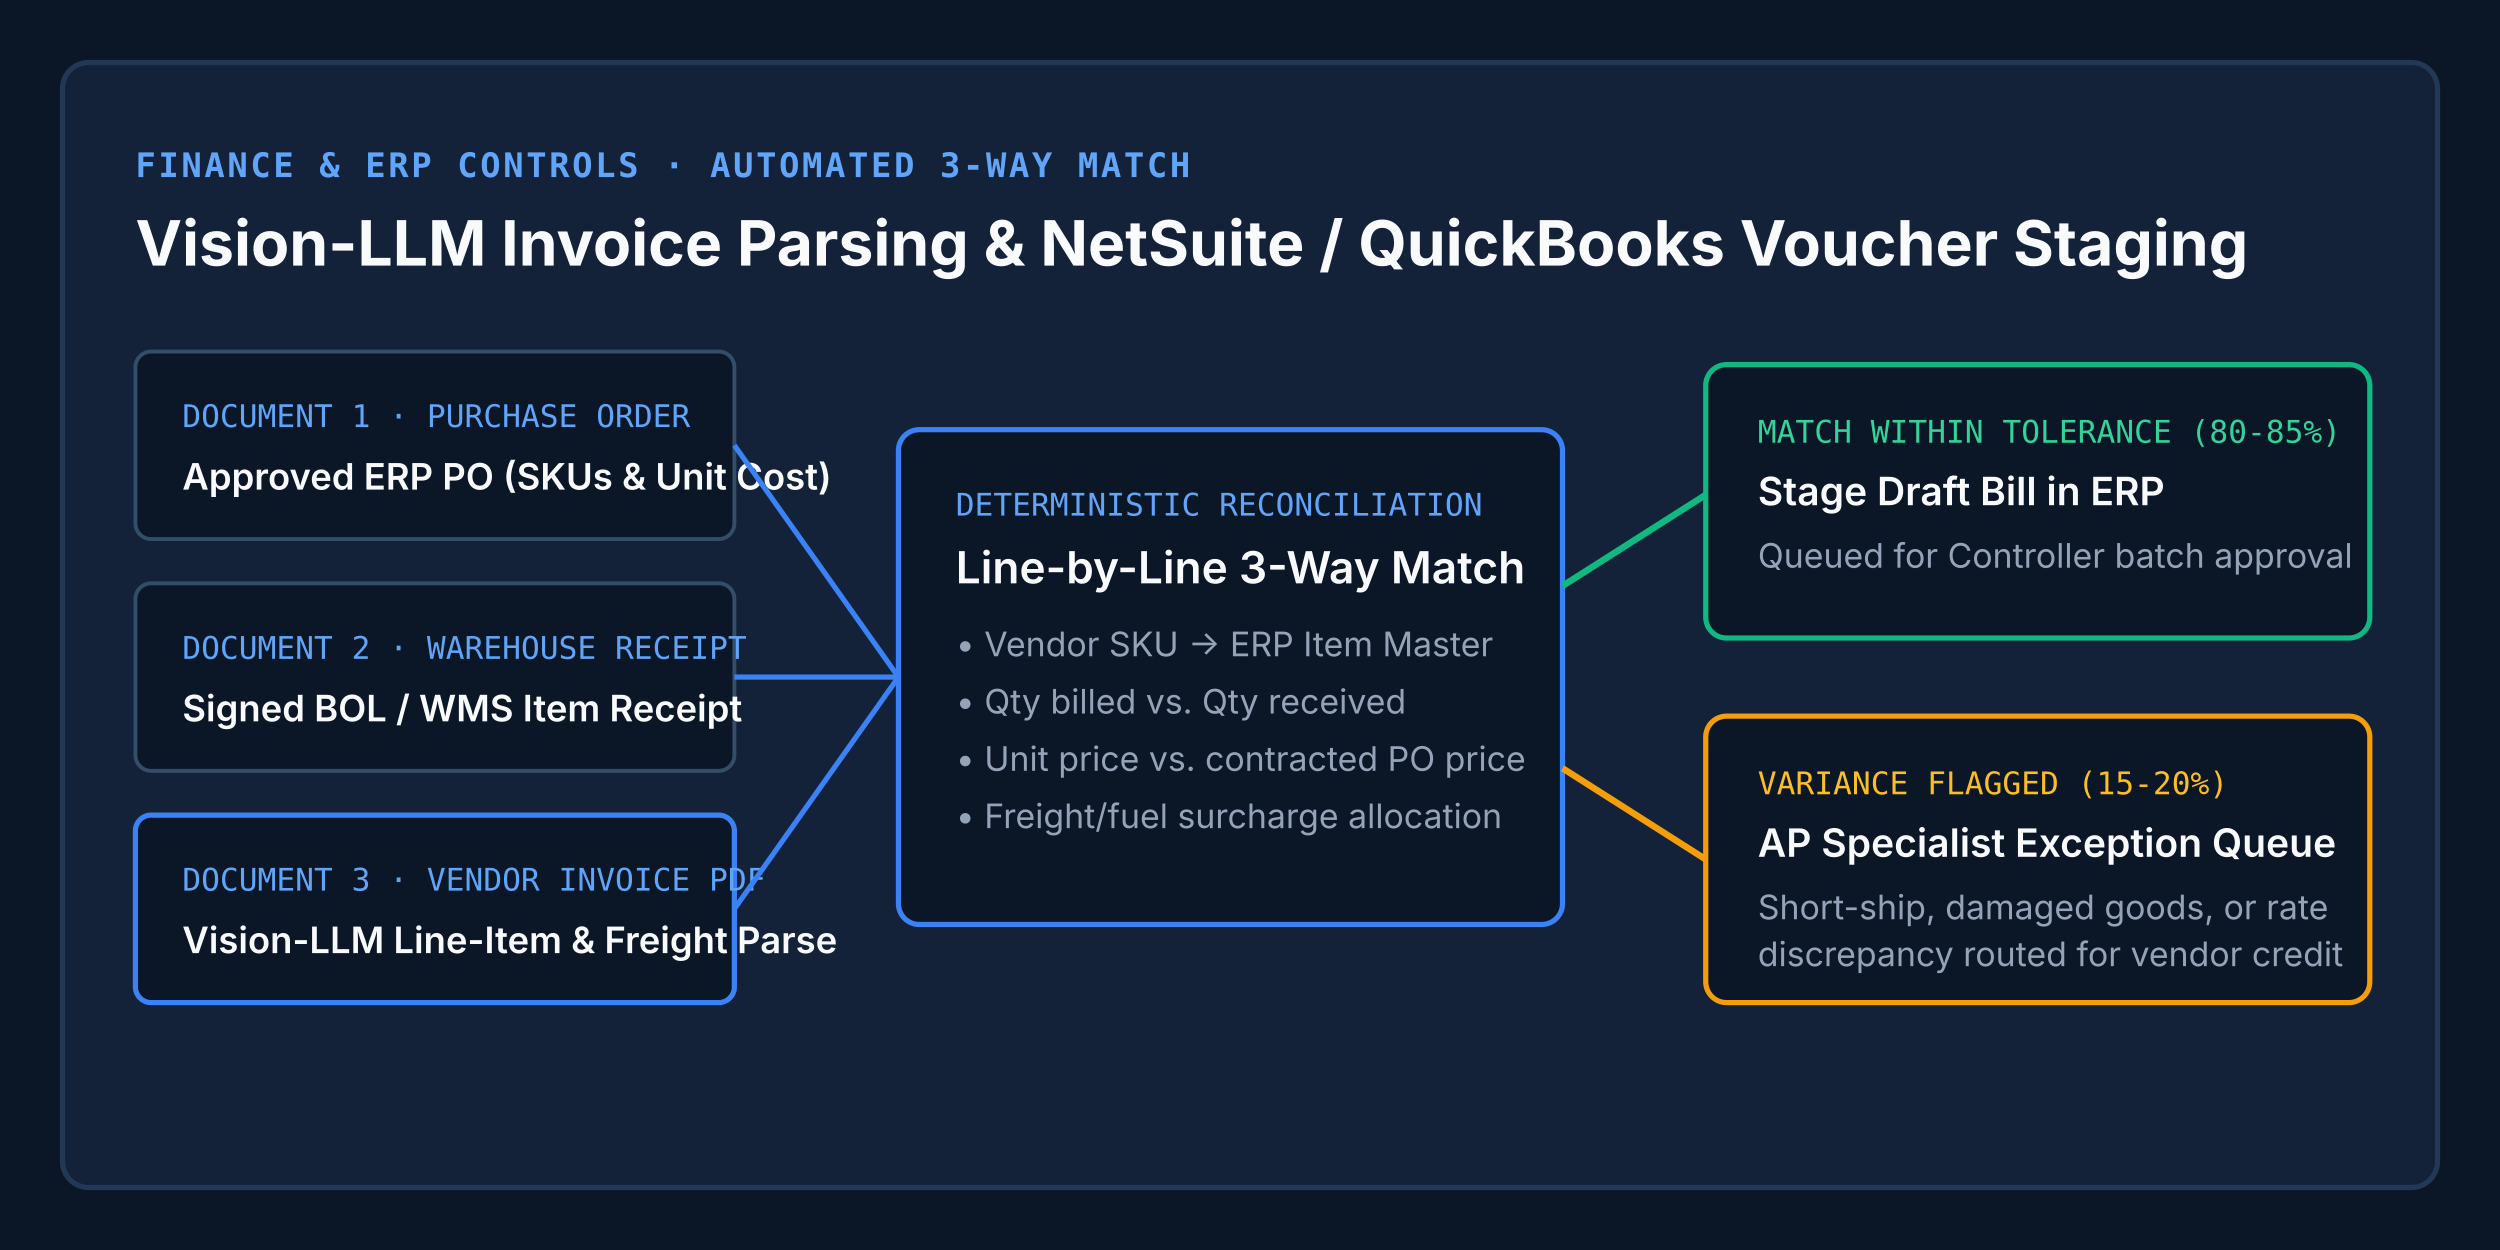
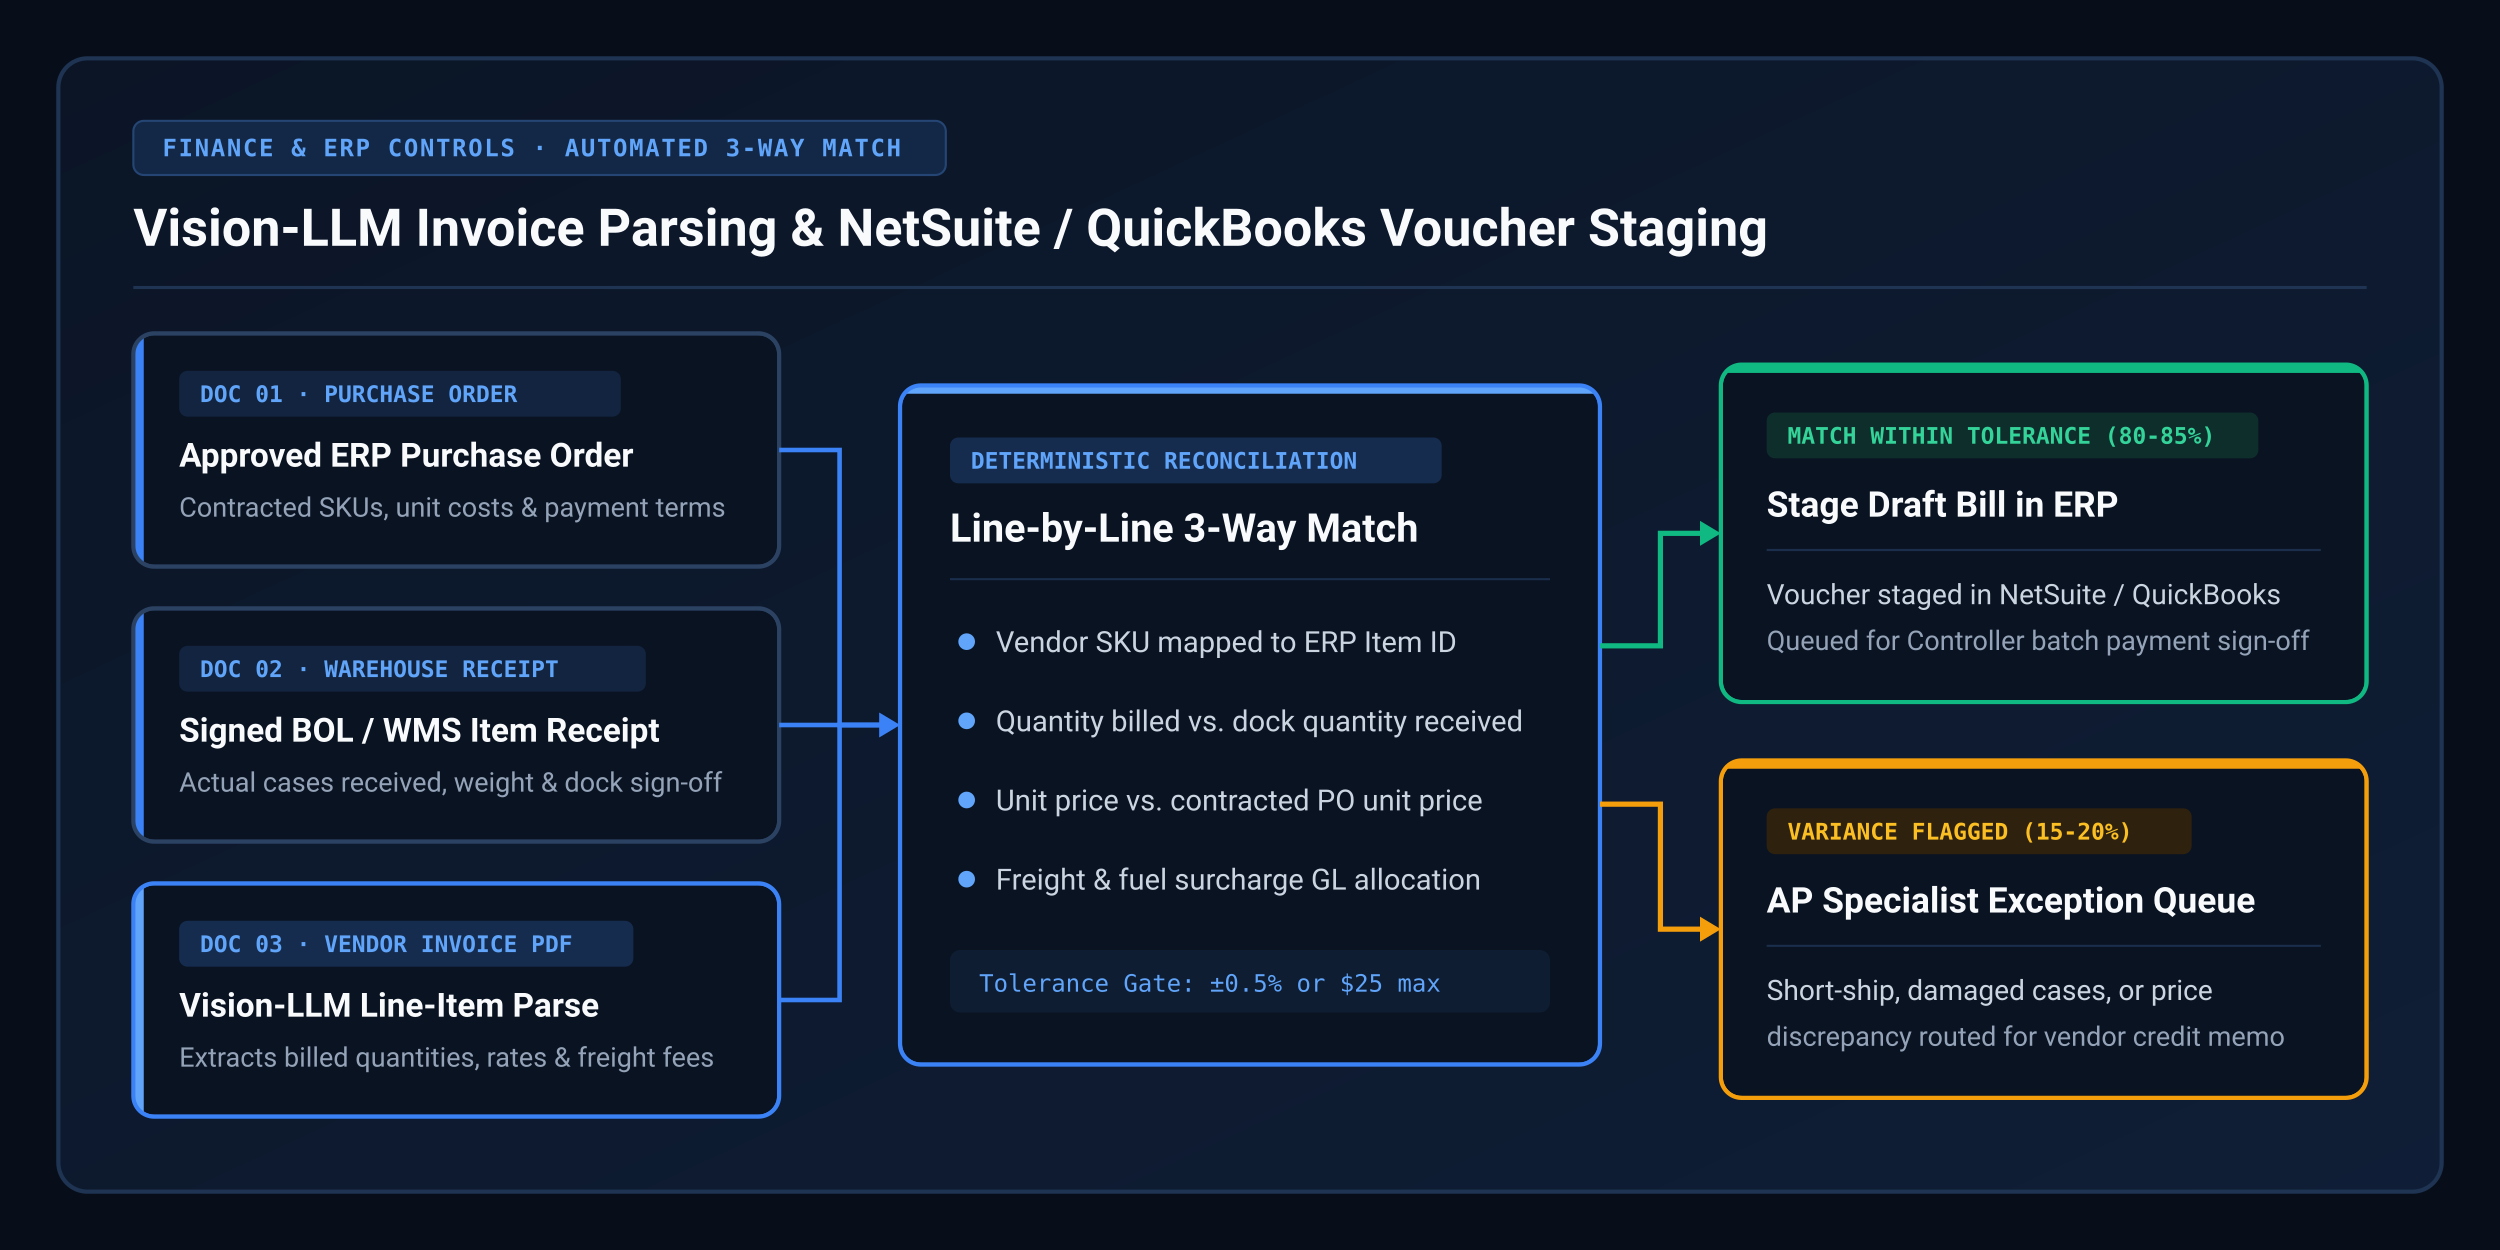
- <svg xmlns="http://www.w3.org/2000/svg" viewBox="0 0 960 480" font-family="IBM Plex Sans, -apple-system, sans-serif">
-   <rect width="960" height="480" fill="#0B1626" />
-   <rect x="24" y="24" width="912" height="432" rx="10" fill="#132238" stroke="#233854" stroke-width="2" />
-   <text x="52" y="68" fill="#60A5FA" font-family="IBM Plex Mono, monospace" font-size="13" font-weight="600" letter-spacing="1">FINANCE &amp; ERP CONTROLS · AUTOMATED 3-WAY MATCH</text>
-   <text x="52" y="102" fill="#F8FAFC" font-size="24" font-weight="700">Vision-LLM Invoice Parsing &amp; NetSuite / QuickBooks Voucher Staging</text>
-   <rect x="52" y="135" width="230" height="72" rx="6" fill="#0B1626" stroke="#334E68" stroke-width="1.5" />
-   <text x="70" y="164" fill="#60A5FA" font-family="IBM Plex Mono, monospace" font-size="12">DOCUMENT 1 · PURCHASE ORDER</text>
-   <text x="70" y="188" fill="#F8FAFC" font-size="14" font-weight="600">Approved ERP PO (SKUs &amp; Unit Cost)</text>
-   <rect x="52" y="224" width="230" height="72" rx="6" fill="#0B1626" stroke="#334E68" stroke-width="1.5" />
-   <text x="70" y="253" fill="#60A5FA" font-family="IBM Plex Mono, monospace" font-size="12">DOCUMENT 2 · WAREHOUSE RECEIPT</text>
-   <text x="70" y="277" fill="#F8FAFC" font-size="14" font-weight="600">Signed BOL / WMS Item Receipt</text>
-   <rect x="52" y="313" width="230" height="72" rx="6" fill="#0B1626" stroke="#3B82F6" stroke-width="2" />
-   <text x="70" y="342" fill="#60A5FA" font-family="IBM Plex Mono, monospace" font-size="12">DOCUMENT 3 · VENDOR INVOICE PDF</text>
-   <text x="70" y="366" fill="#F8FAFC" font-size="14" font-weight="600">Vision-LLM Line-Item &amp; Freight Parse</text>
-   <path d="M282 171 L345 260 M282 260 L345 260 M282 349 L345 260" stroke="#3B82F6" stroke-width="2" />
-   <rect x="345" y="165" width="255" height="190" rx="8" fill="#0B1626" stroke="#3B82F6" stroke-width="2" />
-   <text x="367" y="198" fill="#60A5FA" font-family="IBM Plex Mono, monospace" font-size="12">DETERMINISTIC RECONCILIATION</text>
-   <text x="367" y="224" fill="#F8FAFC" font-size="17" font-weight="600">Line-by-Line 3-Way Match</text>
-   <text x="367" y="252" fill="#94A3B8" font-size="13">• Vendor SKU → ERP Item Master</text>
-   <text x="367" y="274" fill="#94A3B8" font-size="13">• Qty billed vs. Qty received</text>
-   <text x="367" y="296" fill="#94A3B8" font-size="13">• Unit price vs. contracted PO price</text>
-   <text x="367" y="318" fill="#94A3B8" font-size="13">• Freight/fuel surcharge allocation</text>
-   <path d="M600 225 L655 190" stroke="#10B981" stroke-width="2.5" />
-   <path d="M600 295 L655 330" stroke="#F59E0B" stroke-width="2.5" />
-   <rect x="655" y="140" width="255" height="105" rx="8" fill="#0B1626" stroke="#10B981" stroke-width="2" />
-   <text x="675" y="170" fill="#34D399" font-family="IBM Plex Mono, monospace" font-size="12">MATCH WITHIN TOLERANCE (80-85%)</text>
-   <text x="675" y="194" fill="#F8FAFC" font-size="15" font-weight="600">Stage Draft Bill in ERP</text>
-   <text x="675" y="218" fill="#94A3B8" font-size="13">Queued for Controller batch approval</text>
-   <rect x="655" y="275" width="255" height="110" rx="8" fill="#0B1626" stroke="#F59E0B" stroke-width="2" />
-   <text x="675" y="305" fill="#FBBF24" font-family="IBM Plex Mono, monospace" font-size="12">VARIANCE FLAGGED (15-20%)</text>
-   <text x="675" y="329" fill="#F8FAFC" font-size="15" font-weight="600">AP Specialist Exception Queue</text>
-   <text x="675" y="353" fill="#94A3B8" font-size="13">Short-ship, damaged goods, or rate</text>
-   <text x="675" y="371" fill="#94A3B8" font-size="13">discrepancy routed for vendor credit</text>
+ <svg xmlns="http://www.w3.org/2000/svg" viewBox="0 0 1200 600" font-family="-apple-system, BlinkMacSystemFont, 'Segoe UI', Roboto, Helvetica, Arial, sans-serif">
+   <defs>
+     <linearGradient id="bgGrad" x1="0" y1="0" x2="1" y2="1">
+       <stop offset="0%" stop-color="#0B1526" />
+       <stop offset="100%" stop-color="#0F1E36" />
+     </linearGradient>
+     <clipPath id="clipIn1">
+       <rect x="64" y="160" width="310" height="112" rx="10" />
+     </clipPath>
+     <clipPath id="clipIn2">
+       <rect x="64" y="292" width="310" height="112" rx="10" />
+     </clipPath>
+     <clipPath id="clipIn3">
+       <rect x="64" y="424" width="310" height="112" rx="10" />
+     </clipPath>
+     <clipPath id="clipMid">
+       <rect x="432" y="185" width="336" height="326" rx="10" />
+     </clipPath>
+     <clipPath id="clipOut1">
+       <rect x="826" y="175" width="310" height="162" rx="10" />
+     </clipPath>
+     <clipPath id="clipOut2">
+       <rect x="826" y="365" width="310" height="162" rx="10" />
+     </clipPath>
+   </defs>
+   <rect width="1200" height="600" fill="#070E1A" />
+   <rect x="28" y="28" width="1144" height="544" rx="14" fill="url(#bgGrad)" stroke="#1E3452" stroke-width="2" />
+   <rect x="64" y="58" width="390" height="26" rx="5" fill="#132847" stroke="#254675" stroke-width="1" />
+   <text x="78" y="75" fill="#60A5FA" font-family="ui-monospace, SFMono-Regular, Menlo, monospace" font-size="11.5" font-weight="600" letter-spacing="0.8">FINANCE &amp; ERP CONTROLS · AUTOMATED 3-WAY MATCH</text>
+   <text x="64" y="118" fill="#F8FAFC" font-size="25" font-weight="700">Vision-LLM Invoice Parsing &amp; NetSuite / QuickBooks Voucher Staging</text>
+   <line x1="64" y1="138" x2="1136" y2="138" stroke="#1E3452" stroke-width="1.5" />
+   <g clip-path="url(#clipIn1)">
+     <rect x="64" y="160" width="310" height="112" rx="10" fill="#0A1322" stroke="#2B4263" stroke-width="2" />
+     <rect x="64" y="160" width="5" height="112" fill="#3B82F6" />
+     <rect x="86" y="178" width="212" height="22" rx="4" fill="#12243F" />
+     <text x="96" y="193" fill="#60A5FA" font-family="ui-monospace, SFMono-Regular, Menlo, monospace" font-size="11" font-weight="600">DOC 01 · PURCHASE ORDER</text>
+     <text x="86" y="224" fill="#F8FAFC" font-size="16" font-weight="700">Approved ERP Purchase Order</text>
+     <text x="86" y="248" fill="#94A3B8" font-size="13">Contracted SKUs, unit costs &amp; payment terms</text>
+   </g>
+   <rect x="64" y="160" width="310" height="112" rx="10" fill="none" stroke="#2B4263" stroke-width="2" />
+   <g clip-path="url(#clipIn2)">
+     <rect x="64" y="292" width="310" height="112" rx="10" fill="#0A1322" stroke="#2B4263" stroke-width="2" />
+     <rect x="64" y="292" width="5" height="112" fill="#3B82F6" />
+     <rect x="86" y="310" width="224" height="22" rx="4" fill="#12243F" />
+     <text x="96" y="325" fill="#60A5FA" font-family="ui-monospace, SFMono-Regular, Menlo, monospace" font-size="11" font-weight="600">DOC 02 · WAREHOUSE RECEIPT</text>
+     <text x="86" y="356" fill="#F8FAFC" font-size="16" font-weight="700">Signed BOL / WMS Item Receipt</text>
+     <text x="86" y="380" fill="#94A3B8" font-size="13">Actual cases received, weight &amp; dock sign-off</text>
+   </g>
+   <rect x="64" y="292" width="310" height="112" rx="10" fill="none" stroke="#2B4263" stroke-width="2" />
+   <g clip-path="url(#clipIn3)">
+     <rect x="64" y="424" width="310" height="112" rx="10" fill="#0A1322" stroke="#3B82F6" stroke-width="2" />
+     <rect x="64" y="424" width="5" height="112" fill="#60A5FA" />
+     <rect x="86" y="442" width="218" height="22" rx="4" fill="#152C4F" />
+     <text x="96" y="457" fill="#60A5FA" font-family="ui-monospace, SFMono-Regular, Menlo, monospace" font-size="11" font-weight="600">DOC 03 · VENDOR INVOICE PDF</text>
+     <text x="86" y="488" fill="#F8FAFC" font-size="16" font-weight="700">Vision-LLM Line-Item Parse</text>
+     <text x="86" y="512" fill="#94A3B8" font-size="13">Extracts billed quantities, rates &amp; freight fees</text>
+   </g>
+   <rect x="64" y="424" width="310" height="112" rx="10" fill="none" stroke="#3B82F6" stroke-width="2" />
+   <path d="M374 216 L403 216 L403 348 L424 348" fill="none" stroke="#3B82F6" stroke-width="2.2" />
+   <path d="M374 348 L424 348" fill="none" stroke="#3B82F6" stroke-width="2.2" />
+   <path d="M374 480 L403 480 L403 348 L424 348" fill="none" stroke="#3B82F6" stroke-width="2.2" />
+   <polygon points="422,342 432,348 422,354" fill="#3B82F6" />
+   <g clip-path="url(#clipMid)">
+     <rect x="432" y="185" width="336" height="326" rx="10" fill="#0A1322" stroke="#3B82F6" stroke-width="2" />
+     <rect x="432" y="185" width="336" height="4" fill="#60A5FA" />
+     <rect x="456" y="210" width="236" height="22" rx="4" fill="#152C4F" />
+     <text x="466" y="225" fill="#60A5FA" font-family="ui-monospace, SFMono-Regular, Menlo, monospace" font-size="11" font-weight="600">DETERMINISTIC RECONCILIATION</text>
+     <text x="456" y="260" fill="#F8FAFC" font-size="19" font-weight="700">Line-by-Line 3-Way Match</text>
+     <line x1="456" y1="278" x2="744" y2="278" stroke="#1B2E4B" stroke-width="1" />
+     <circle cx="464" cy="308" r="4" fill="#60A5FA" />
+     <text x="478" y="313" fill="#CBD5E1" font-size="14">Vendor SKU mapped to ERP Item ID</text>
+     <circle cx="464" cy="346" r="4" fill="#60A5FA" />
+     <text x="478" y="351" fill="#CBD5E1" font-size="14">Quantity billed vs. dock quantity received</text>
+     <circle cx="464" cy="384" r="4" fill="#60A5FA" />
+     <text x="478" y="389" fill="#CBD5E1" font-size="14">Unit price vs. contracted PO unit price</text>
+     <circle cx="464" cy="422" r="4" fill="#60A5FA" />
+     <text x="478" y="427" fill="#CBD5E1" font-size="14">Freight &amp; fuel surcharge GL allocation</text>
+     <rect x="456" y="456" width="288" height="30" rx="5" fill="#0F1D33" />
+     <text x="470" y="476" fill="#60A5FA" font-family="ui-monospace, SFMono-Regular, Menlo, monospace" font-size="11.5">Tolerance Gate: ±0.5% or $25 max</text>
+   </g>
+   <rect x="432" y="185" width="336" height="326" rx="10" fill="none" stroke="#3B82F6" stroke-width="2" />
+   <path d="M768 310 L797 310 L797 256 L818 256" fill="none" stroke="#10B981" stroke-width="2.5" />
+   <polygon points="816,250 826,256 816,262" fill="#10B981" />
+   <path d="M768 386 L797 386 L797 446 L818 446" fill="none" stroke="#F59E0B" stroke-width="2.5" />
+   <polygon points="816,440 826,446 816,452" fill="#F59E0B" />
+   <g clip-path="url(#clipOut1)">
+     <rect x="826" y="175" width="310" height="162" rx="10" fill="#0A1322" stroke="#10B981" stroke-width="2" />
+     <rect x="826" y="175" width="310" height="4" fill="#10B981" />
+     <rect x="848" y="198" width="236" height="22" rx="4" fill="#0D2E2B" />
+     <text x="858" y="213" fill="#34D399" font-family="ui-monospace, SFMono-Regular, Menlo, monospace" font-size="11" font-weight="600">MATCH WITHIN TOLERANCE (80-85%)</text>
+     <text x="848" y="248" fill="#F8FAFC" font-size="17" font-weight="700">Stage Draft Bill in ERP</text>
+     <line x1="848" y1="264" x2="1114" y2="264" stroke="#1B2E4B" stroke-width="1" />
+     <text x="848" y="290" fill="#CBD5E1" font-size="13.5">Voucher staged in NetSuite / QuickBooks</text>
+     <text x="848" y="312" fill="#94A3B8" font-size="13">Queued for Controller batch payment sign-off</text>
+   </g>
+   <rect x="826" y="175" width="310" height="162" rx="10" fill="none" stroke="#10B981" stroke-width="2" />
+   <g clip-path="url(#clipOut2)">
+     <rect x="826" y="365" width="310" height="162" rx="10" fill="#0A1322" stroke="#F59E0B" stroke-width="2" />
+     <rect x="826" y="365" width="310" height="4" fill="#F59E0B" />
+     <rect x="848" y="388" width="204" height="22" rx="4" fill="#2E210D" />
+     <text x="858" y="403" fill="#FBBF24" font-family="ui-monospace, SFMono-Regular, Menlo, monospace" font-size="11" font-weight="600">VARIANCE FLAGGED (15-20%)</text>
+     <text x="848" y="438" fill="#F8FAFC" font-size="17" font-weight="700">AP Specialist Exception Queue</text>
+     <line x1="848" y1="454" x2="1114" y2="454" stroke="#1B2E4B" stroke-width="1" />
+     <text x="848" y="480" fill="#CBD5E1" font-size="13.5">Short-ship, damaged cases, or price</text>
+     <text x="848" y="502" fill="#94A3B8" font-size="13">discrepancy routed for vendor credit memo</text>
+   </g>
+   <rect x="826" y="365" width="310" height="162" rx="10" fill="none" stroke="#F59E0B" stroke-width="2" />
</svg>
